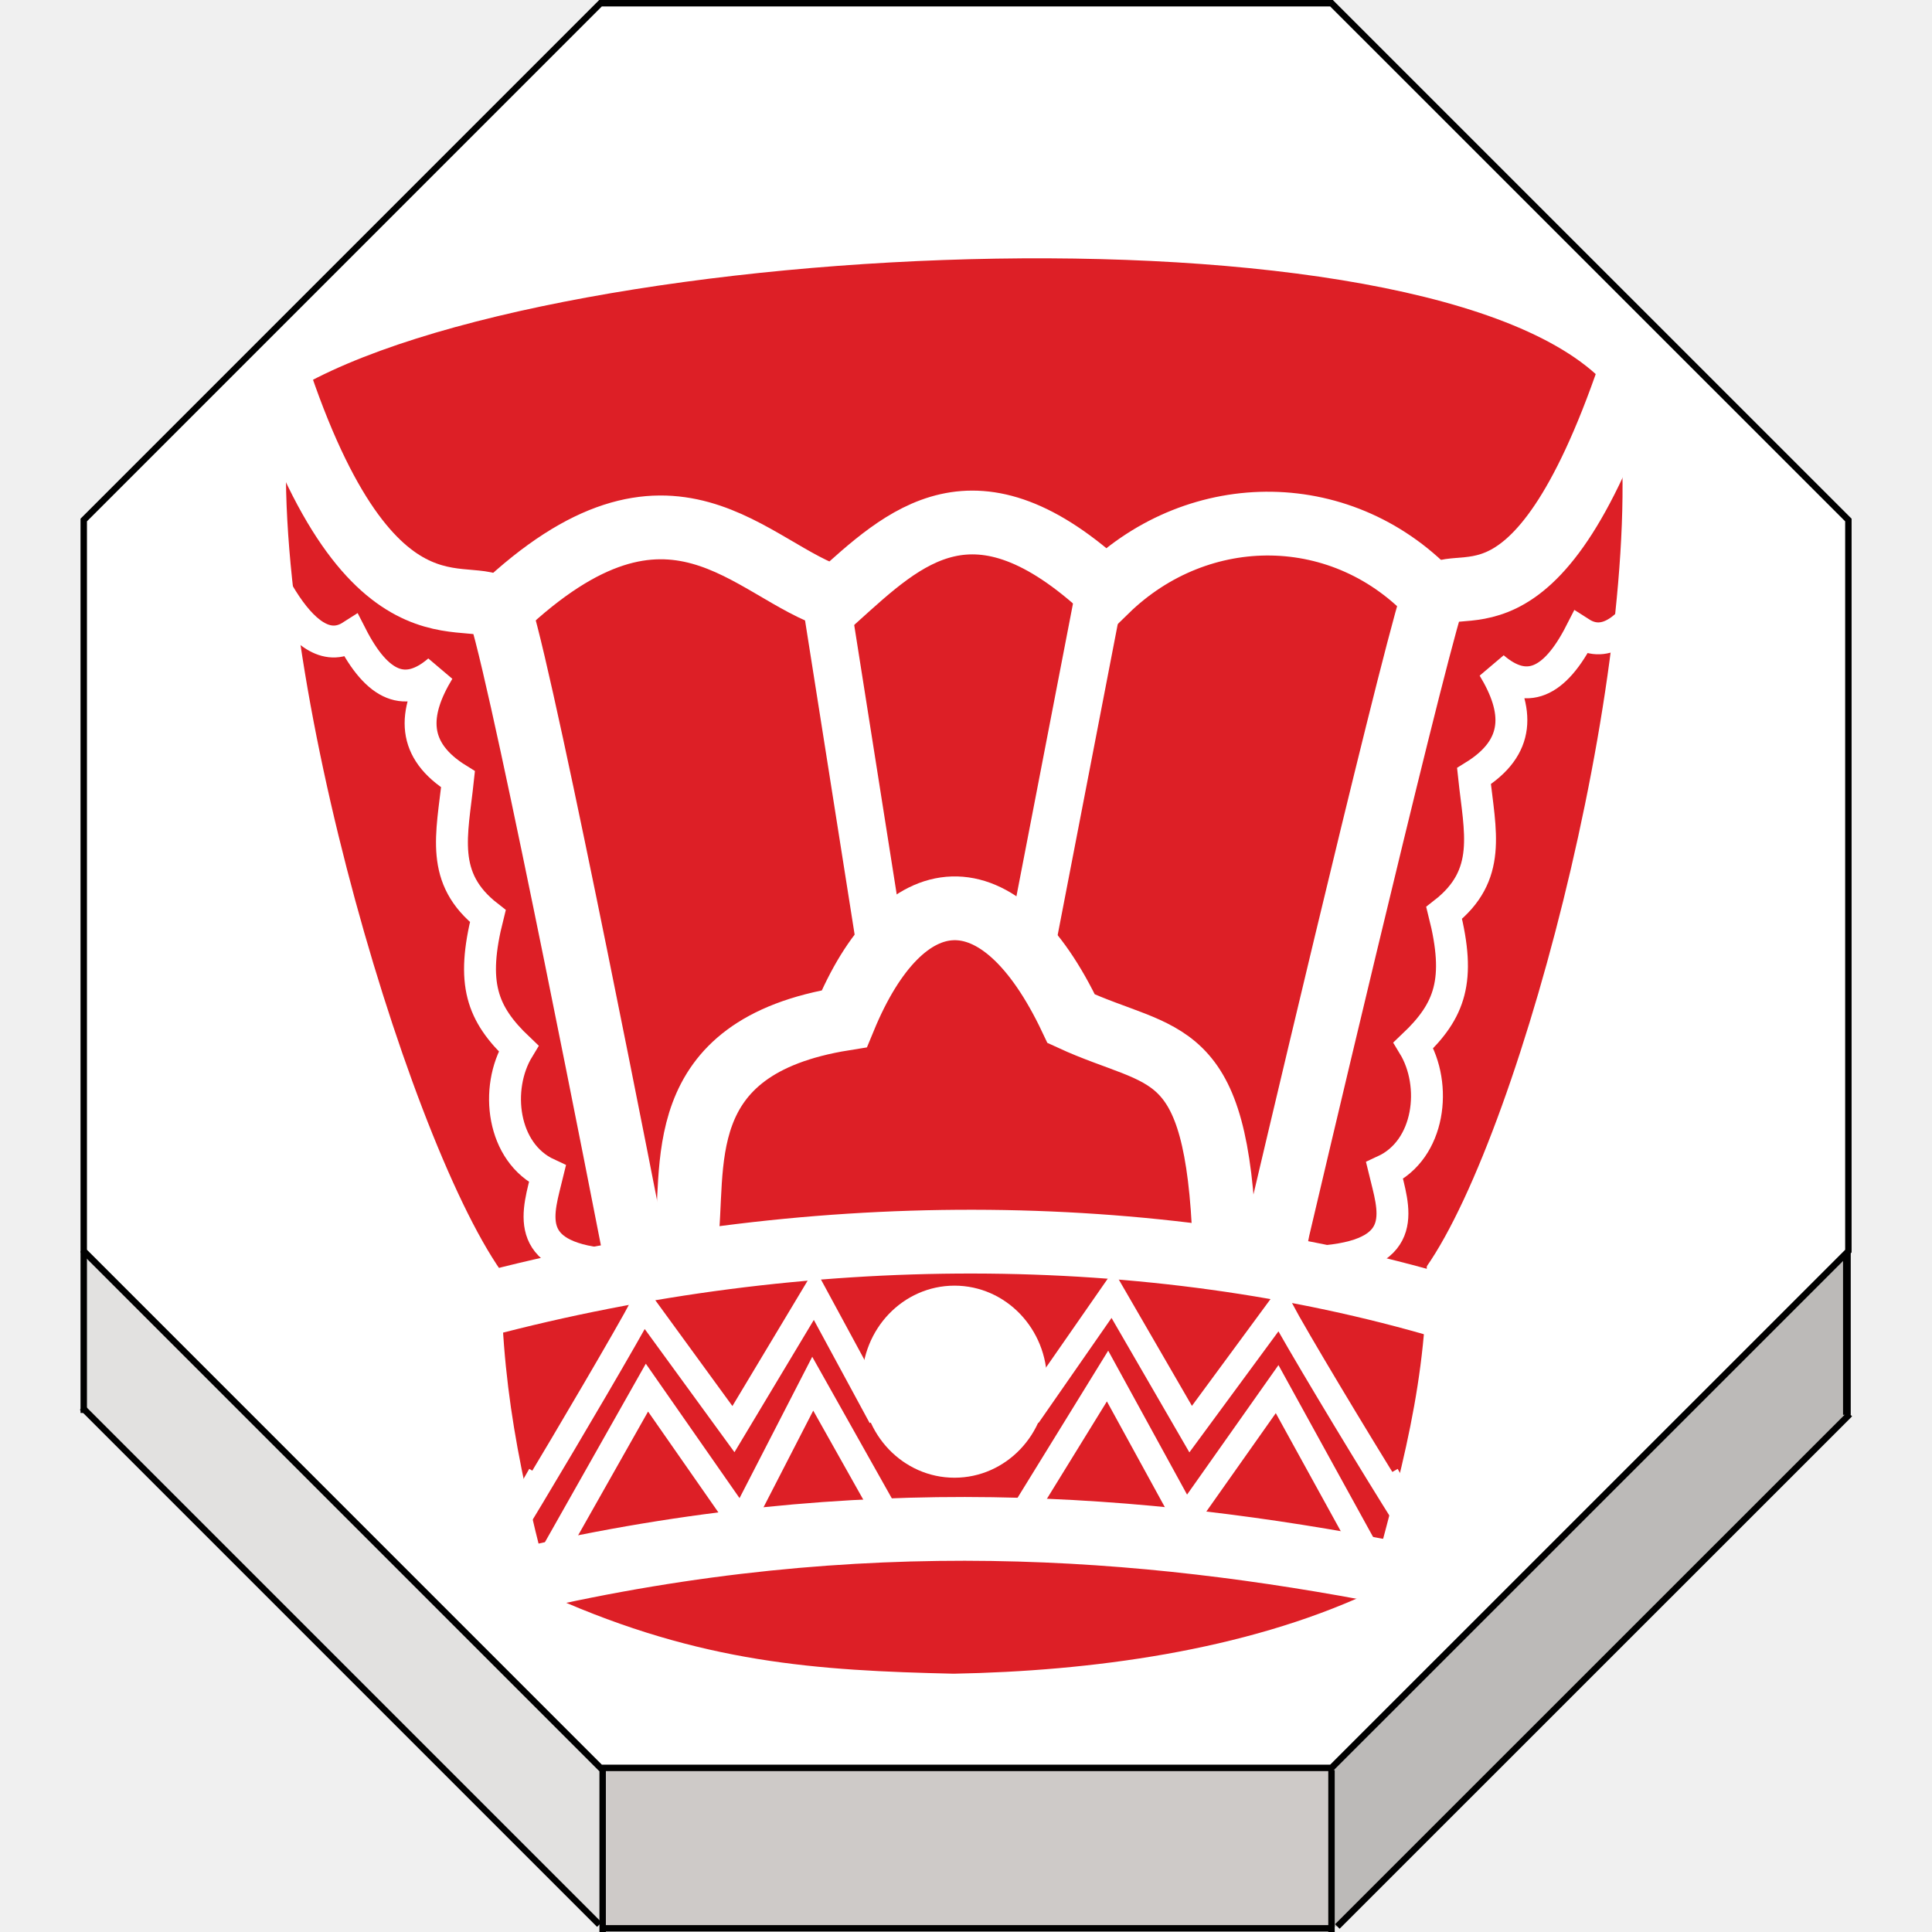
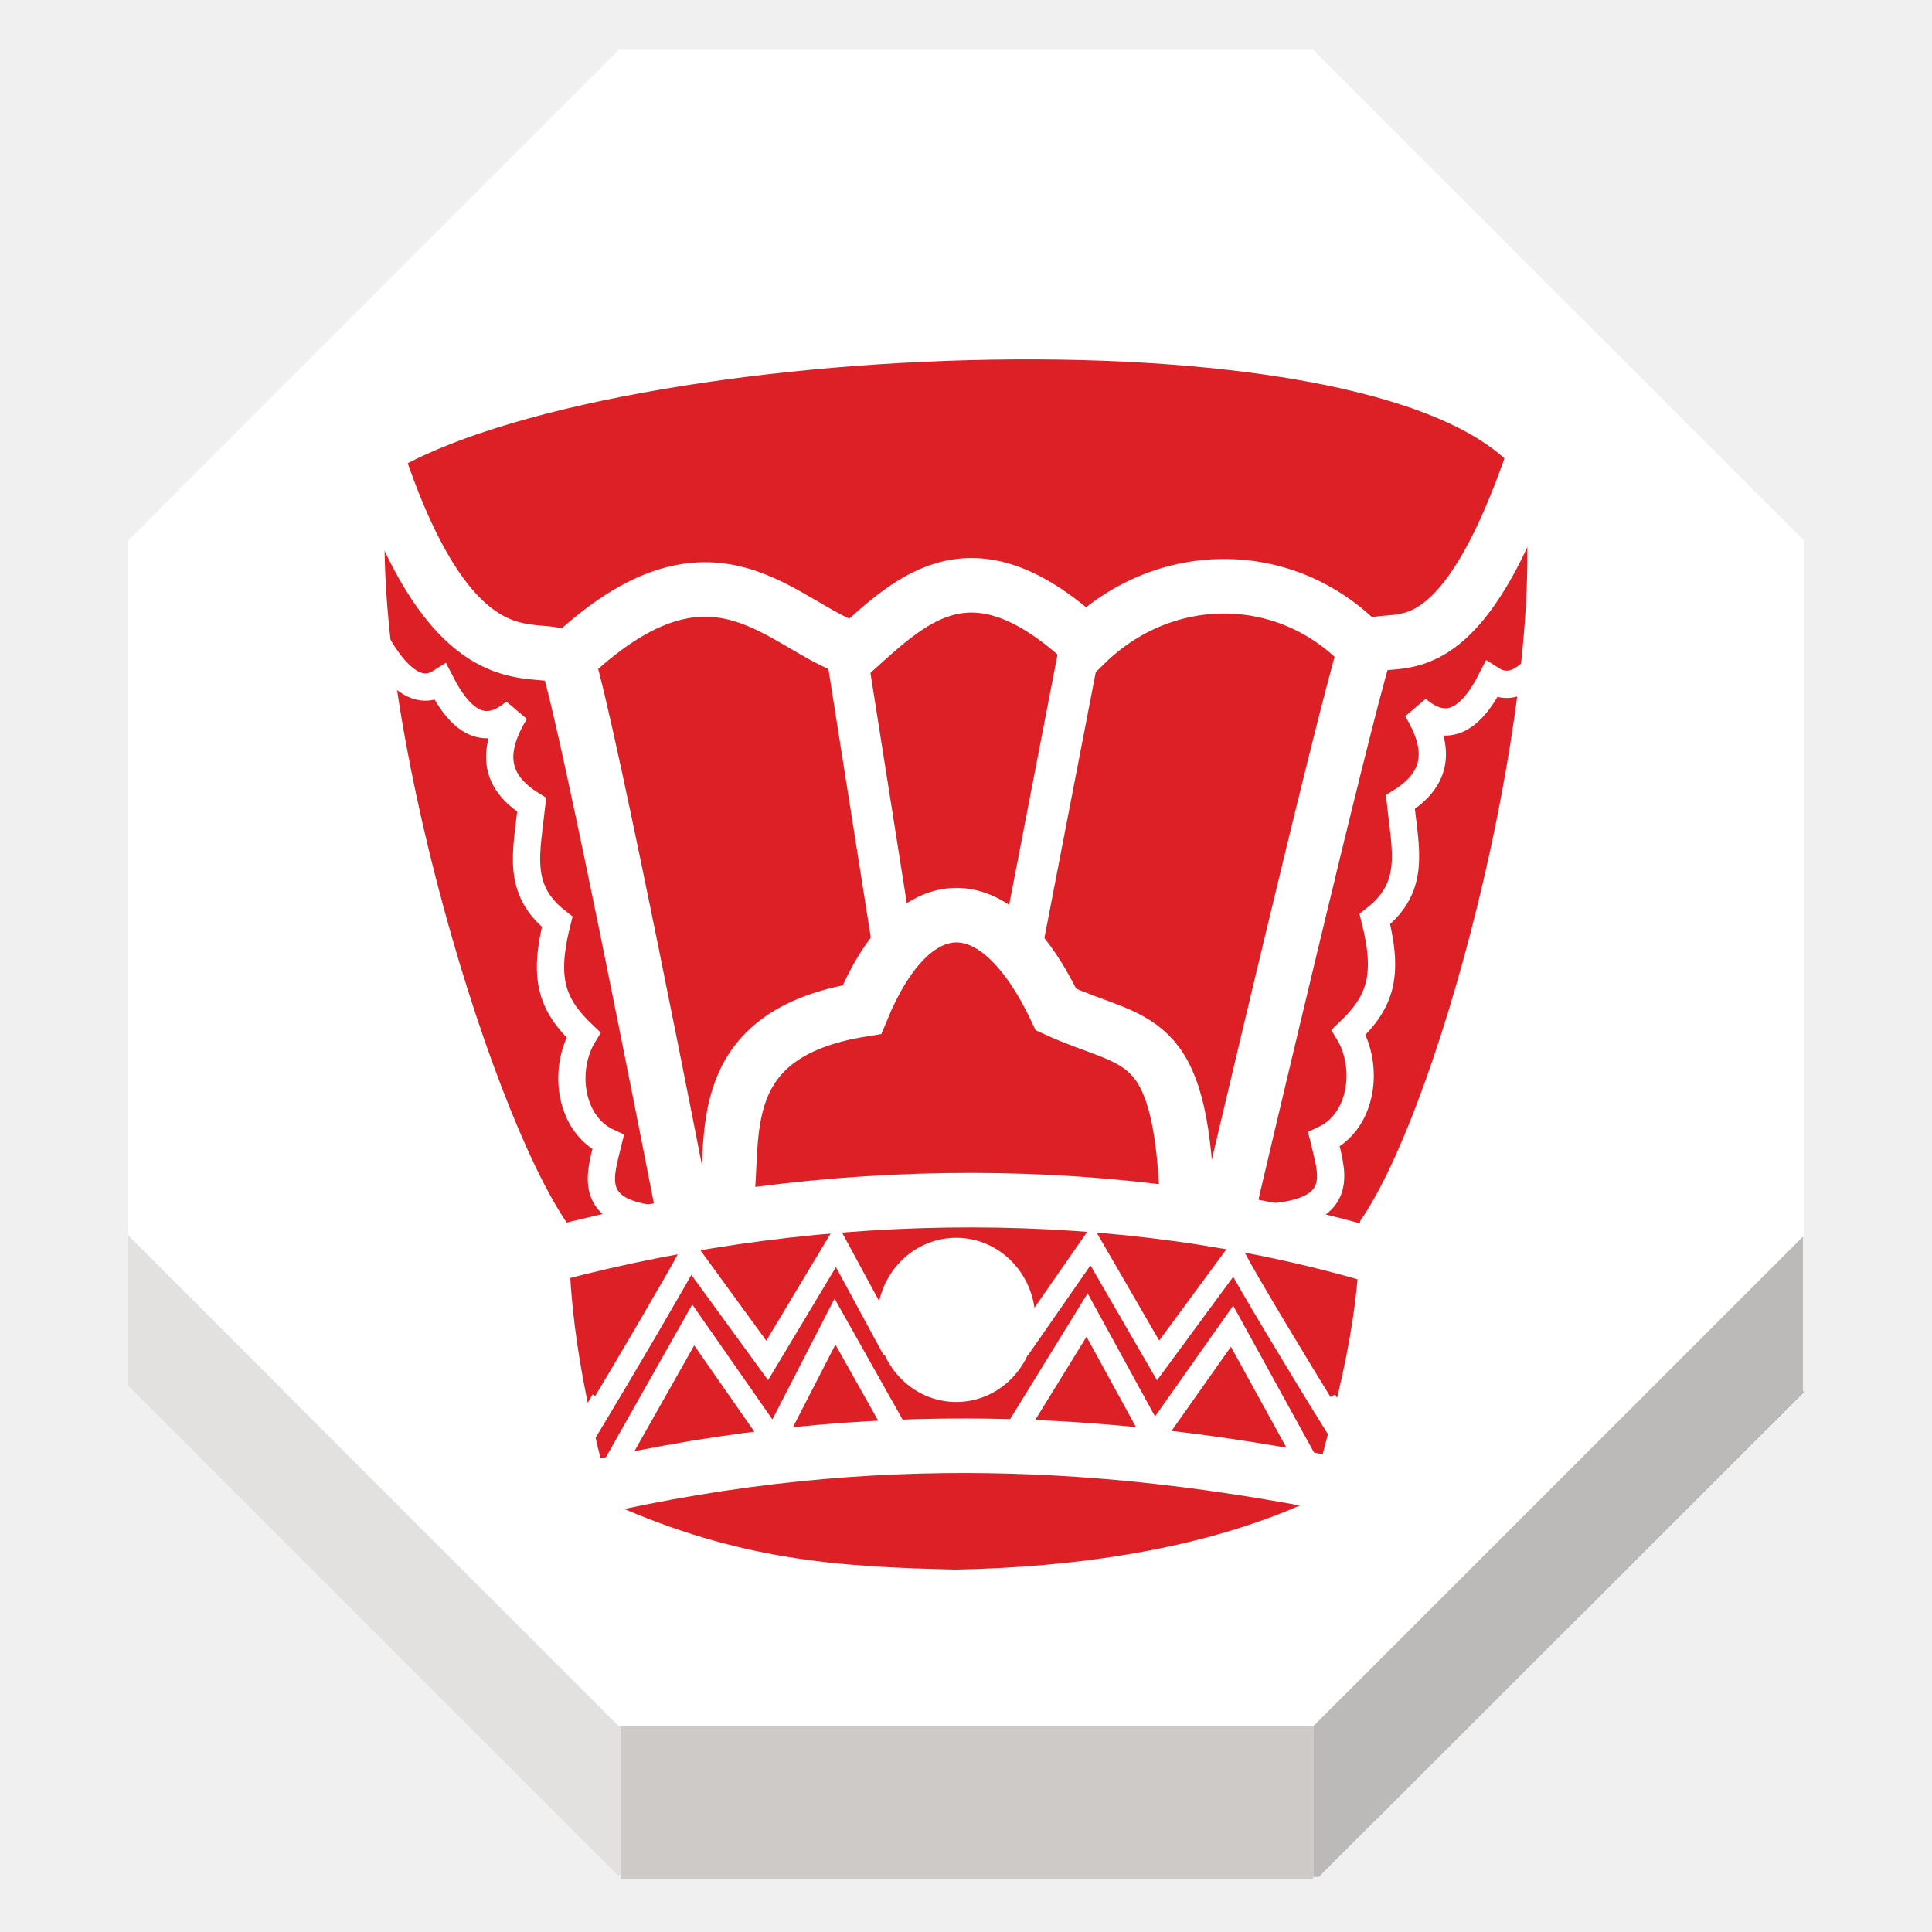
<svg xmlns="http://www.w3.org/2000/svg" width="92" height="92" id="svg2" version="1.1">
  <defs id="defs10">
    <filter height="1.5" width="1.5" y="0" x="0" id="f1" color-interpolation-filters="sRGB">
      <feOffset id="feOffset3039" dy="0" dx="1" in="SourceAlpha" result="offOut" />
      <feGaussianBlur id="feGaussianBlur3041" stdDeviation="1" in="offOut" result="blurOut" />
    </filter>
    <linearGradient y2="1" x2="0" y1="0" x1="0" id="grad1">
      <stop id="stop3034" style="stop-color:rgb(255,255,255);stop-opacity:0.6" offset="20%" />
      <stop id="stop3036" style="stop-color:rgb(220,0,0);stop-opacity:0.5" offset="50%" />
    </linearGradient>
    <linearGradient y2="1" x2="0" y1="0" x1="0" id="grad0">
      <stop id="stop3029" style="stop-color:rgb(0,0,0);stop-opacity:0.3" offset="20%" />
      <stop id="stop3031" style="stop-color:rgb(0,0,0);stop-opacity:0.6" offset="100%" />
    </linearGradient>
    <filter style="color-interpolation-filters:sRGB;" id="filter18479">
      <feFlood flood-opacity="1" flood-color="rgb(91,93,90)" result="flood" id="feFlood18469" />
      <feComposite in="flood" in2="SourceGraphic" operator="in" result="composite1" id="feComposite18471" />
      <feGaussianBlur in="composite1" stdDeviation="0" result="blur" id="feGaussianBlur18473" />
      <feOffset dx="0" dy="4" result="offset" id="feOffset18475" />
      <feComposite in="SourceGraphic" in2="offset" operator="over" result="composite2" id="feComposite18477" />
    </filter>
  </defs>
  <g id="layer1" style="display:inline">
-     <g transform="matrix(1.22303,0,0,1.22303,-350.2632,-86.01082)" id="g3316">
-       <g id="XMLID_18_">
-         <g id="g3290">
-           <polygon style="fill:#ffffff" points="358.357,119.037 358.293,119.102 338.232,139.159 309.854,139.159 309.771,139.159 289.65,119.037 289.65,90.573 309.771,70.451 338.232,70.451 358.357,90.573 " id="polygon3282" />
-           <polygon style="fill:#bcbab8" points="358.293,119.102 358.299,119.105 358.299,125.413 358.342,125.456 338.459,145.334 338.232,145.334 338.232,139.245 338.232,139.159 " id="polygon3284" />
-           <polygon style="fill:#cecac8" points="338.232,145.406 338.176,145.406 309.867,145.406 309.854,145.406 309.854,145.261 309.854,139.245 309.854,139.159 338.232,139.159 338.232,139.245 338.232,145.334 " id="polygon3286" />
-           <polygon style="fill:#e2e1e0" points="309.854,139.245 309.854,145.261 309.725,145.261 289.65,125.186 289.65,119.037 309.771,139.159 309.854,139.159 " id="polygon3288" />
+     <g transform="matrix(1.161879,0,0,1.161879,-330.4487,-79.4829)" id="g3316" style="stroke:none">
+       <g id="XMLID_18_" style="stroke:none">
+         <g id="g3290" style="stroke:none">
+           <polygon style="fill:#ffffff;stroke:none" points="309.854,139.159 309.771,139.159 289.65,119.037 289.65,90.573 309.771,70.451 338.232,70.451 358.357,90.573 358.357,119.037 358.293,119.102 338.232,139.159 " id="polygon3282" />
+           <polygon style="fill:#bcbab8;stroke:none" points="358.342,125.456 338.459,145.334 338.232,145.334 338.232,139.245 338.232,139.159 358.293,119.102 358.299,119.105 358.299,125.413 " id="polygon3284" />
+           <polygon style="fill:#cecac8;stroke:none" points="309.854,145.406 309.854,145.261 309.854,139.245 309.854,139.159 338.232,139.159 338.232,139.245 338.232,145.334 338.232,145.406 338.176,145.406 309.867,145.406 " id="polygon3286" />
+           <polygon style="fill:#e2e1e0;stroke:none" points="289.65,125.186 289.65,119.037 309.771,139.159 309.854,139.159 309.854,139.245 309.854,145.261 309.725,145.261 " id="polygon3288" />
        </g>
-         <g id="g3308">
-           <polygon style="fill:none;stroke:#000000;stroke-width:0.25" points="309.771,139.159 289.65,119.037 289.65,90.573 309.771,70.451 338.232,70.451 358.357,90.573 358.357,119.037 358.293,119.102 338.232,139.159 309.854,139.159 " id="polygon3292" />
-           <polyline style="fill:none;stroke:#000000;stroke-width:0.25" points="289.65,119.037 289.65,125.186 289.65,125.34    " id="polyline3294" />
-           <polyline style="fill:none;stroke:#000000;stroke-width:0.25" points="309.854,139.245 309.854,145.261 309.854,145.406      309.854,145.549    " id="polyline3296" />
-           <polyline style="fill:none;stroke:#000000;stroke-width:0.25" points="338.232,139.245 338.232,145.334 338.232,145.406      338.232,145.549    " id="polyline3298" />
-           <line style="fill:#000000;stroke:#000000;stroke-width:0.3;stroke-miterlimit:4;stroke-dasharray:none" x1="358.299" y1="119.105" x2="358.299" y2="125.413" id="line3300" />
-           <polyline style="fill:none;stroke:#000000;stroke-width:0.25;stroke-miterlimit:4;stroke-dasharray:none" points="289.59,125.125 289.65,125.186 309.725,145.261    " id="polyline3302" />
-           <polyline style="fill:#000000;stroke:#000000;stroke-width:0.25;stroke-miterlimit:4;stroke-dasharray:none" points="338.459,145.334 358.342,125.456 358.41,125.383    " id="polyline3304" />
-           <line style="fill:#000000;stroke:#000000;stroke-width:0.25;stroke-miterlimit:4;stroke-dasharray:none" x1="309.867" y1="145.406" x2="338.176" y2="145.406" id="line3306" />
+         <g id="g3308" style="stroke:none">
+           <polygon style="fill:none;stroke:none;stroke-width:0.25" points="309.771,70.451 338.232,70.451 358.357,90.573 358.357,119.037 358.293,119.102 338.232,139.159 309.854,139.159 309.771,139.159 289.65,119.037 289.65,90.573 " id="polygon3292" />
+           <polyline style="fill:none;stroke:none;stroke-width:0.25" points="289.65,119.037 289.65,125.186 289.65,125.34    " id="polyline3294" />
+           <polyline style="fill:none;stroke:none;stroke-width:0.25" points="309.854,139.245 309.854,145.261 309.854,145.406      309.854,145.549    " id="polyline3296" />
+           <polyline style="fill:none;stroke:none;stroke-width:0.25" points="338.232,139.245 338.232,145.334 338.232,145.406      338.232,145.549    " id="polyline3298" />
+           <line style="fill:#000000;stroke:none;stroke-width:0.3;stroke-miterlimit:4;stroke-dasharray:none" x1="358.299" y1="119.105" x2="358.299" y2="125.413" id="line3300" />
+           <polyline style="fill:none;stroke:none;stroke-width:0.25;stroke-miterlimit:4;stroke-dasharray:none" points="289.59,125.125 289.65,125.186 309.725,145.261    " id="polyline3302" />
+           <polyline style="fill:#000000;stroke:none;stroke-width:0.25;stroke-miterlimit:4;stroke-dasharray:none" points="338.459,145.334 358.342,125.456 358.41,125.383    " id="polyline3304" />
+           <line style="fill:#000000;stroke:none;stroke-width:0.25;stroke-miterlimit:4;stroke-dasharray:none" x1="309.867" y1="145.406" x2="338.176" y2="145.406" id="line3306" />
        </g>
      </g>
    </g>
-     <g id="g17436" transform="translate(103.2836,-11.54362)">
+     <g id="g17436" transform="matrix(0.855,0,0,0.855,94.97881,-3.272413)">
      <path id="path8722-0" d="m -46.436,67.627 c -0.166,-1.558 0.775,-5.277 5.733,-5.477 2.656,-4.956 6.943,-4.824 9.931,0 2.88,0.259 5.165,1.275 5.068,5.324" style="display:inline;fill:none;stroke:#ffffff;stroke-width:0.911;stroke-linecap:butt;stroke-linejoin:miter;stroke-miterlimit:4;stroke-dasharray:none;stroke-opacity:1" />
      <path id="path7039" d="m -57.321,72.679 c -6.588,-0.161 -13.373,0.203 -22.093,-0.598 -4.645,-6.63 -11.648,-30.617 -10.013,-41.867 12.352,-7.524 56.137,-9.504 63.136,0.251 1.635,11.25 -4.44,34.801 -9.085,41.43" style="display:inline;fill:#dd1f26;fill-opacity:1;stroke:none;stroke-width:1.752;stroke-linecap:butt;stroke-linejoin:miter;stroke-miterlimit:4;stroke-dasharray:none;stroke-opacity:1" />
      <path id="path7043" d="m -79.414,71.497 c -0.076,5.727 0.891,10.357 2.435,16.085 7.103,3.158 12.59,3.512 19.108,3.662 6.518,-0.121 13.818,-1.089 19.751,-3.829 1.544,-5.727 2.851,-10.19 2.776,-15.918 l -21.996,0.753 z" style="display:inline;fill:#dd1f26;fill-opacity:1;stroke:none;stroke-width:0.948;stroke-linecap:butt;stroke-linejoin:miter;stroke-miterlimit:4;stroke-dasharray:none;stroke-opacity:1" />
      <path id="path7068" d="m -80.416,73.717 c 15.363,-4.077 31.908,-4.078 45.985,0.084" style="display:inline;fill:none;stroke:#ffffff;stroke-width:3.037;stroke-linecap:butt;stroke-linejoin:miter;stroke-miterlimit:4;stroke-dasharray:none;stroke-opacity:1" />
      <path id="path7088" d="m -50.838,39.297 -3.458,17.897" style="display:inline;fill:none;stroke:#ffffff;stroke-width:2.278;stroke-linecap:butt;stroke-linejoin:miter;stroke-miterlimit:4;stroke-dasharray:none;stroke-opacity:1" />
      <path style="display:inline;fill:none;stroke:#ffffff;stroke-width:2.278;stroke-linecap:butt;stroke-linejoin:miter;stroke-miterlimit:4;stroke-dasharray:none;stroke-opacity:1" d="m -63.934,40.206 2.606,16.512" id="path7090" />
      <path id="path7096" d="m -78.403,86.776 c 16.152,-3.743 29.68,-2.595 41.373,-0.334" style="display:inline;fill:none;stroke:#ffffff;stroke-width:3.037;stroke-linecap:butt;stroke-linejoin:miter;stroke-miterlimit:4;stroke-dasharray:none;stroke-opacity:1" />
      <ellipse cy="77.338" cx="-57.831" id="path7098" style="display:inline;opacity:1;fill:#ffffff;fill-opacity:1;stroke:#ffffff;stroke-width:1.466;stroke-linecap:square;stroke-linejoin:miter;stroke-miterlimit:4;stroke-dasharray:none;stroke-opacity:1;paint-order:normal" rx="3.673" ry="3.84" />
      <path id="path8714" d="m -89.937,29.768 c 4.604,13.482 9.45,9.25 10.494,10.985 1.212,3.873 6.258,29.773 6.258,29.773 l 0.251,1.253" style="display:inline;fill:none;stroke:#ffffff;stroke-width:3.037;stroke-linecap:butt;stroke-linejoin:miter;stroke-miterlimit:4;stroke-dasharray:none;stroke-opacity:1" />
      <path style="display:inline;fill:none;stroke:#ffffff;stroke-width:3.037;stroke-linecap:butt;stroke-linejoin:miter;stroke-miterlimit:4;stroke-dasharray:none;stroke-opacity:1" d="m -25.668,29.295 c -4.604,13.482 -8.387,9.132 -9.431,10.866 -1.212,3.873 -7.321,29.891 -7.321,29.891 l -0.251,1.253" id="path8716" />
      <path id="path8718" d="m -79.419,40.534 c 8.134,-7.708 11.871,-1.755 15.952,-0.501 3.267,-2.942 6.588,-6.207 12.867,-0.367 4.426,-4.312 11.345,-4.309 15.613,0.367" style="display:inline;fill:none;stroke:#ffffff;stroke-width:3.037;stroke-linecap:butt;stroke-linejoin:miter;stroke-miterlimit:4;stroke-dasharray:none;stroke-opacity:1" />
      <path id="path8722" d="m -70.629,70.803 c 0.5,-3.592 -0.909,-9.391 7.548,-10.748 2.792,-6.768 7.378,-7.251 10.807,0 4.443,2.044 6.941,0.99 7.301,10.699" style="display:inline;fill:none;stroke:#ffffff;stroke-width:3.037;stroke-linecap:butt;stroke-linejoin:miter;stroke-miterlimit:4;stroke-dasharray:none;stroke-opacity:1" />
      <path id="path8751" d="m -91.831,35.623 c 0.688,2.11 2.864,7.751 5.282,6.205 1.241,2.428 2.592,2.992 4.156,1.646 -1.242,2.046 -1.312,3.8 0.919,5.178 -0.284,2.665 -0.889,4.714 1.42,6.514 -0.811,3.216 -0.284,4.646 1.462,6.306 -1.151,1.893 -0.796,4.966 1.378,5.972 -0.434,1.794 -1.26,3.905 2.756,4.301" style="display:inline;fill:none;stroke:#ffffff;stroke-width:1.519;stroke-linecap:butt;stroke-linejoin:miter;stroke-miterlimit:4;stroke-dasharray:none;stroke-opacity:1" />
      <path style="display:inline;fill:none;stroke:#ffffff;stroke-width:1.519;stroke-linecap:butt;stroke-linejoin:miter;stroke-miterlimit:4;stroke-dasharray:none;stroke-opacity:1" d="m -22.737,35.472 c -0.688,2.11 -2.864,7.751 -5.282,6.205 -1.241,2.428 -2.592,2.992 -4.156,1.646 1.242,2.046 1.312,3.8 -0.919,5.178 0.284,2.665 0.889,4.714 -1.42,6.514 0.811,3.216 0.284,4.646 -1.462,6.306 1.151,1.893 0.796,4.966 -1.378,5.972 0.434,1.794 1.26,3.905 -2.756,4.301" id="path8754" />
      <path id="path8756" d="m -77.083,85.771 4.606,-8.15 4.488,6.437 3.407,-6.624 3.636,6.468" style="display:inline;fill:none;stroke:#ffffff;stroke-width:1.215;stroke-linecap:butt;stroke-linejoin:miter;stroke-miterlimit:4;stroke-dasharray:none;stroke-opacity:1" />
      <path style="display:inline;fill:none;stroke:#ffffff;stroke-width:1.215;stroke-linecap:butt;stroke-linejoin:miter;stroke-miterlimit:4;stroke-dasharray:none;stroke-opacity:1" d="m -77.555,81.793 c -6.077,10.586 3.327,-5.138 4.902,-8.091 l 4.295,5.895 3.855,-6.426 3.167,5.85" id="path8759" />
      <path style="display:inline;fill:none;stroke:#ffffff;stroke-width:1.215;stroke-linecap:butt;stroke-linejoin:miter;stroke-miterlimit:4;stroke-dasharray:none;stroke-opacity:1" d="m -38.13,85.573 -4.338,-7.881 -4.354,6.169 -3.721,-6.792 -4.075,6.614" id="path8761" />
      <path id="path8763" d="m -37.255,81.793 c 6.077,10.586 -3.504,-5.02 -5.079,-7.973 l -4.252,5.777 -3.721,-6.426 -4.023,5.788" style="display:inline;fill:none;stroke:#ffffff;stroke-width:1.215;stroke-linecap:butt;stroke-linejoin:miter;stroke-miterlimit:4;stroke-dasharray:none;stroke-opacity:1" />
    </g>
  </g>
  <g id="layer2" style="display:inline" />
</svg>
